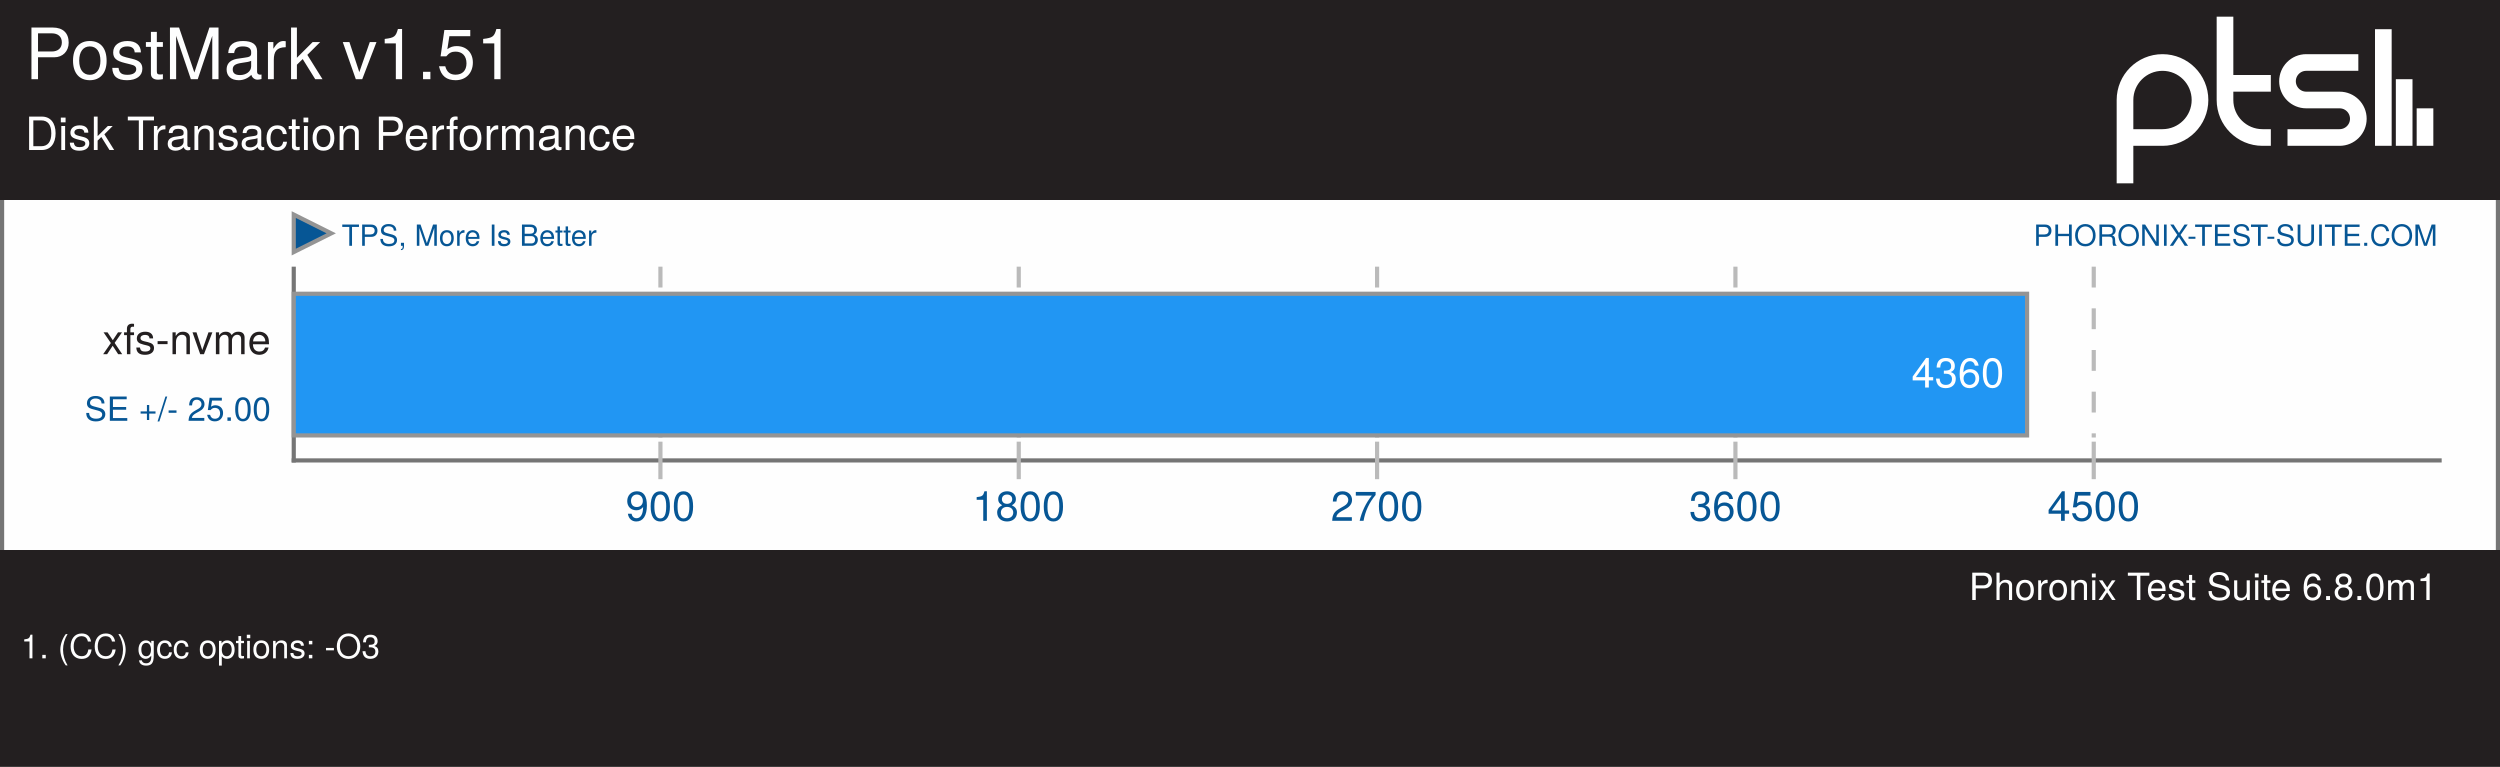
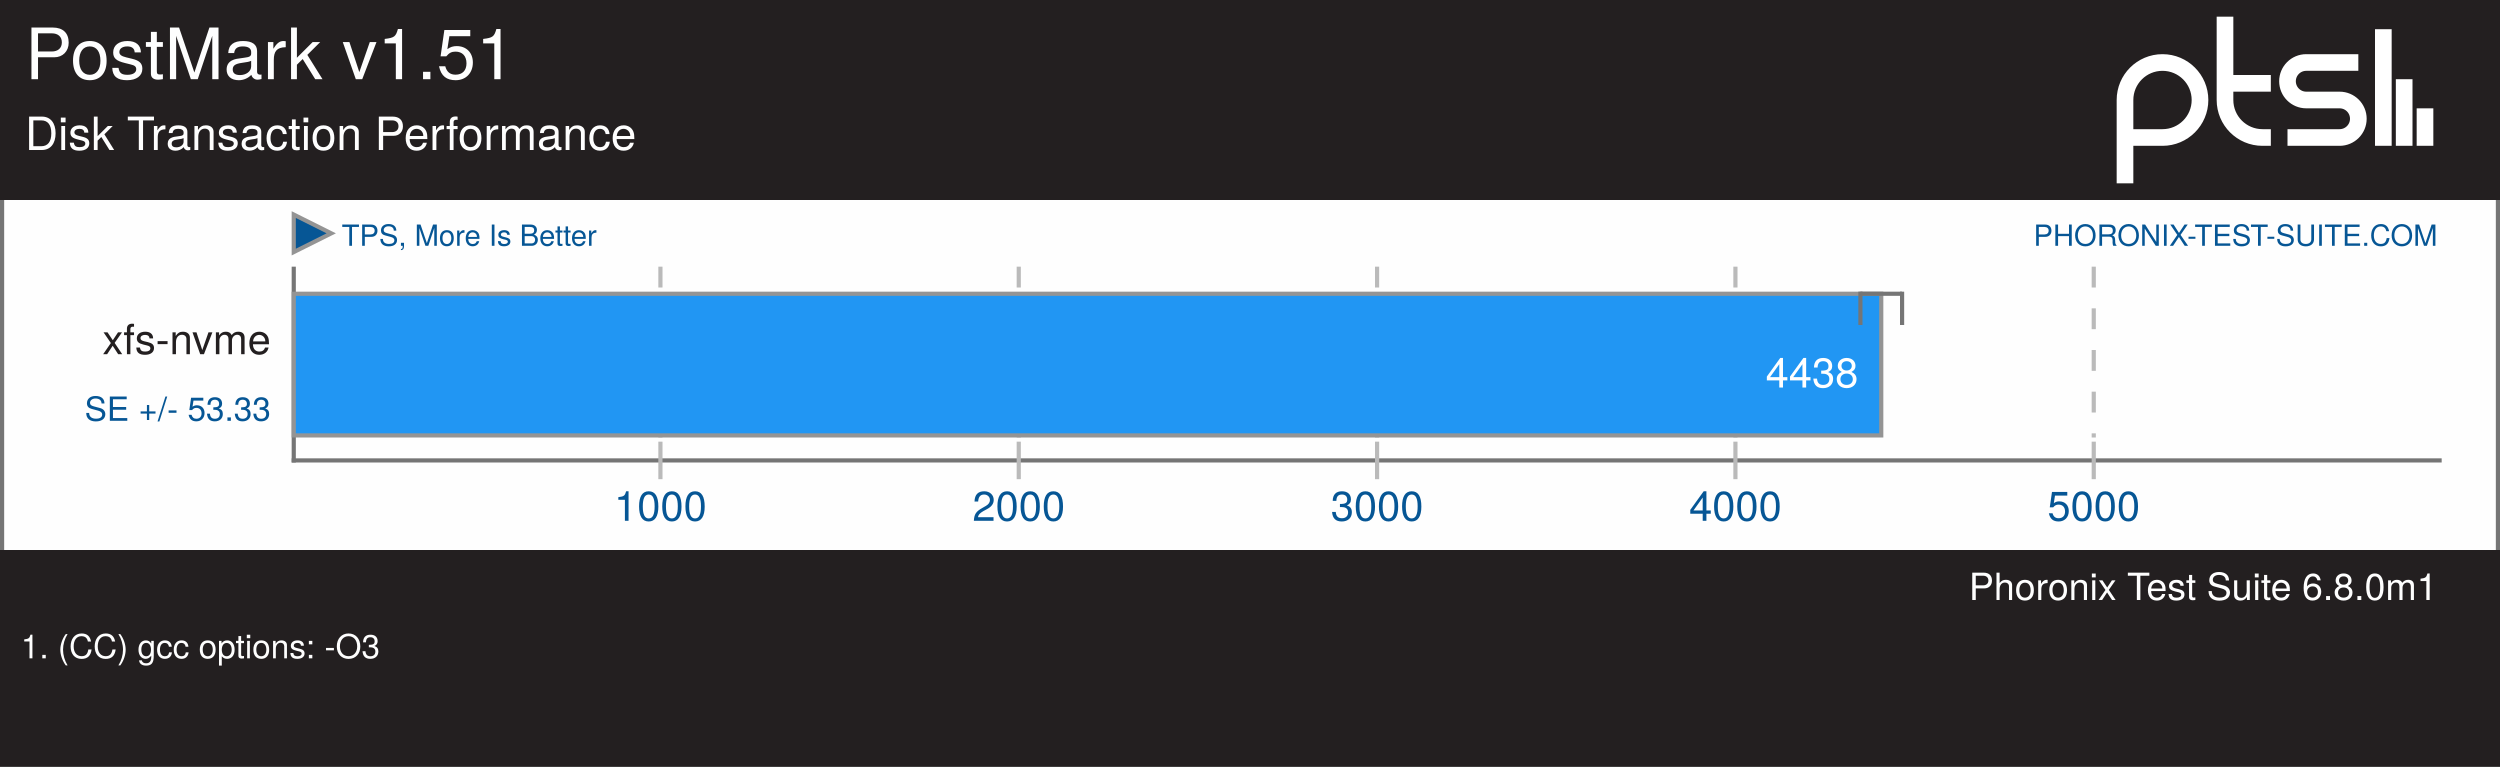
<svg xmlns="http://www.w3.org/2000/svg" xmlns:xlink="http://www.w3.org/1999/xlink" version="1.1" font-family="sans-serif, droid-sans, helvetica, verdana, tahoma" viewbox="0 0 600 184" width="600" height="184" preserveAspectRatio="xMinYMin meet">
  <rect x="0" y="0" width="600" height="184" fill="#FEFEFE" stroke="#757575" stroke-width="2" />
  <g stroke="#757575" stroke-width="1">
    <line x1="70.5" y1="64" x2="70.5" y2="111" />
    <line x1="70" y1="110.5" x2="586" y2="110.5" />
  </g>
  <a xlink:href="http://www.phoronix-test-suite.com/" xlink:show="new">
    <text x="585" y="59" font-size="7" fill="#065695" text-anchor="end" xlink:show="new">PHORONIX-TEST-SUITE.COM</text>
  </a>
  <polygon points="79.5,56 70.5,60.5 70.5,51.5" fill="#065695" stroke="#949494" stroke-width="1" />
  <text x="82" y="59" font-size="7" fill="#065695" text-anchor="start">TPS, More Is Better</text>
  <rect x="0" y="0" width="600" height="48" fill="#231f20" />
  <a xlink:href="http://openbenchmarking.org/test/pts/postmark-1.1.0" xlink:show="new">
    <text x="6" y="19" font-size="17" fill="#FEFEFE" text-anchor="start" xlink:show="new">PostMark v1.51</text>
  </a>
  <text x="6" y="36" font-size="11" fill="#FEFEFE" text-anchor="start">Disk Transaction Performance</text>
  <path d="m74 22v9m-5-16v16m-5-28v28m-23-2h12.5c2.485 0 4.5-2.015 4.5-4.5s-2.015-4.5-4.5-4.5h-8c-2.485 0-4.5-2.015-4.5-4.5s2.015-4.5 4.5-4.5h12.5m-21 5h-11m11 13h-2c-4.971 0-9-4.029-9-9v-20m-24 40v-20c0-4.971 4.029-9 9-9 4.971 0 9 4.029 9 9s-4.029 9-9 9h-9" stroke="#ffffff" stroke-width="4" fill="none" transform="translate(508,4)" />
  <line x1="70.5" y1="110" x2="70.5" y2="110" stroke="#757575" stroke-width="11" stroke-dasharray="1,45" />
  <g font-size="10" fill="#231f20">
    <text x="65" y="85" text-anchor="end">xfs-nvme</text>
  </g>
  <g font-size="10" fill="#065695" text-anchor="middle">
-     <text x="158.5" y="125">900</text>
-     <text x="244.5" y="125">1800</text>
-     <text x="330.5" y="125">2700</text>
-     <text x="416.5" y="125">3600</text>
-     <text x="502.5" y="125">4500</text>
+     <text x="158.5" y="125">1000</text>
+     <text x="244.5" y="125">2000</text>
+     <text x="330.5" y="125">3000</text>
+     <text x="416.5" y="125">4000</text>
+     <text x="502.5" y="125">5000</text>
  </g>
  <g stroke="#BABABA" stroke-width="1">
    <line x1="158.5" y1="64" x2="158.5" y2="105" stroke-dasharray="5,5" />
    <line x1="158.5" y1="106" x2="158.5" y2="115" />
    <line x1="244.5" y1="64" x2="244.5" y2="105" stroke-dasharray="5,5" />
    <line x1="244.5" y1="106" x2="244.5" y2="115" />
    <line x1="330.5" y1="64" x2="330.5" y2="105" stroke-dasharray="5,5" />
    <line x1="330.5" y1="106" x2="330.5" y2="115" />
    <line x1="416.5" y1="64" x2="416.5" y2="105" stroke-dasharray="5,5" />
    <line x1="416.5" y1="106" x2="416.5" y2="115" />
    <line x1="502.5" y1="64" x2="502.5" y2="105" stroke-dasharray="5,5" />
    <line x1="502.5" y1="106" x2="502.5" y2="115" />
  </g>
  <g stroke="#949494" stroke-width="1">
-     <rect x="70.5" y="70.5" height="34" width="416" fill="#2196f3" xlink:title="xfs-nvme: 4360" />
+     <rect x="70.5" y="70.5" height="34" width="381" fill="#2196f3" xlink:title="xfs-nvme: 4438" />
  </g>
  <g font-size="8" fill="#065695" text-anchor="end">
-     <text y="101" x="65">SE +/- 25.00</text>
+     <text y="101" x="65">SE +/- 53.33</text>
  </g>
  <g font-size="10" fill="#FFFFFF">
-     <text x="481" y="93" text-anchor="end">4360</text>
+     <text x="446" y="93" text-anchor="end">4438</text>
  </g>
+   <line x1="446.5" y1="70" x2="446.5" y2="78" stroke="#757575" stroke-width="1" />
+   <line x1="456.5" y1="70" x2="456.5" y2="78" stroke="#757575" stroke-width="1" />
+   <line x1="446.5" y1="70.5" x2="456.5" y2="70.5" stroke="#757575" stroke-width="1" />
  <rect x="0" y="132" width="600" height="52" fill="#231f20" />
  <a xlink:href="http://www.phoronix-test-suite.com/" xlink:show="new">
    <text x="585" y="144" font-size="9" fill="#FEFEFE" text-anchor="end" xlink:show="new">Phoronix Test Suite 6.8.0m1</text>
  </a>
  <text x="5" y="158" font-size="8" fill="#FEFEFE" text-anchor="start" xlink:title="-O3" width="595">1. (CC) gcc options: -O3</text>
</svg>
